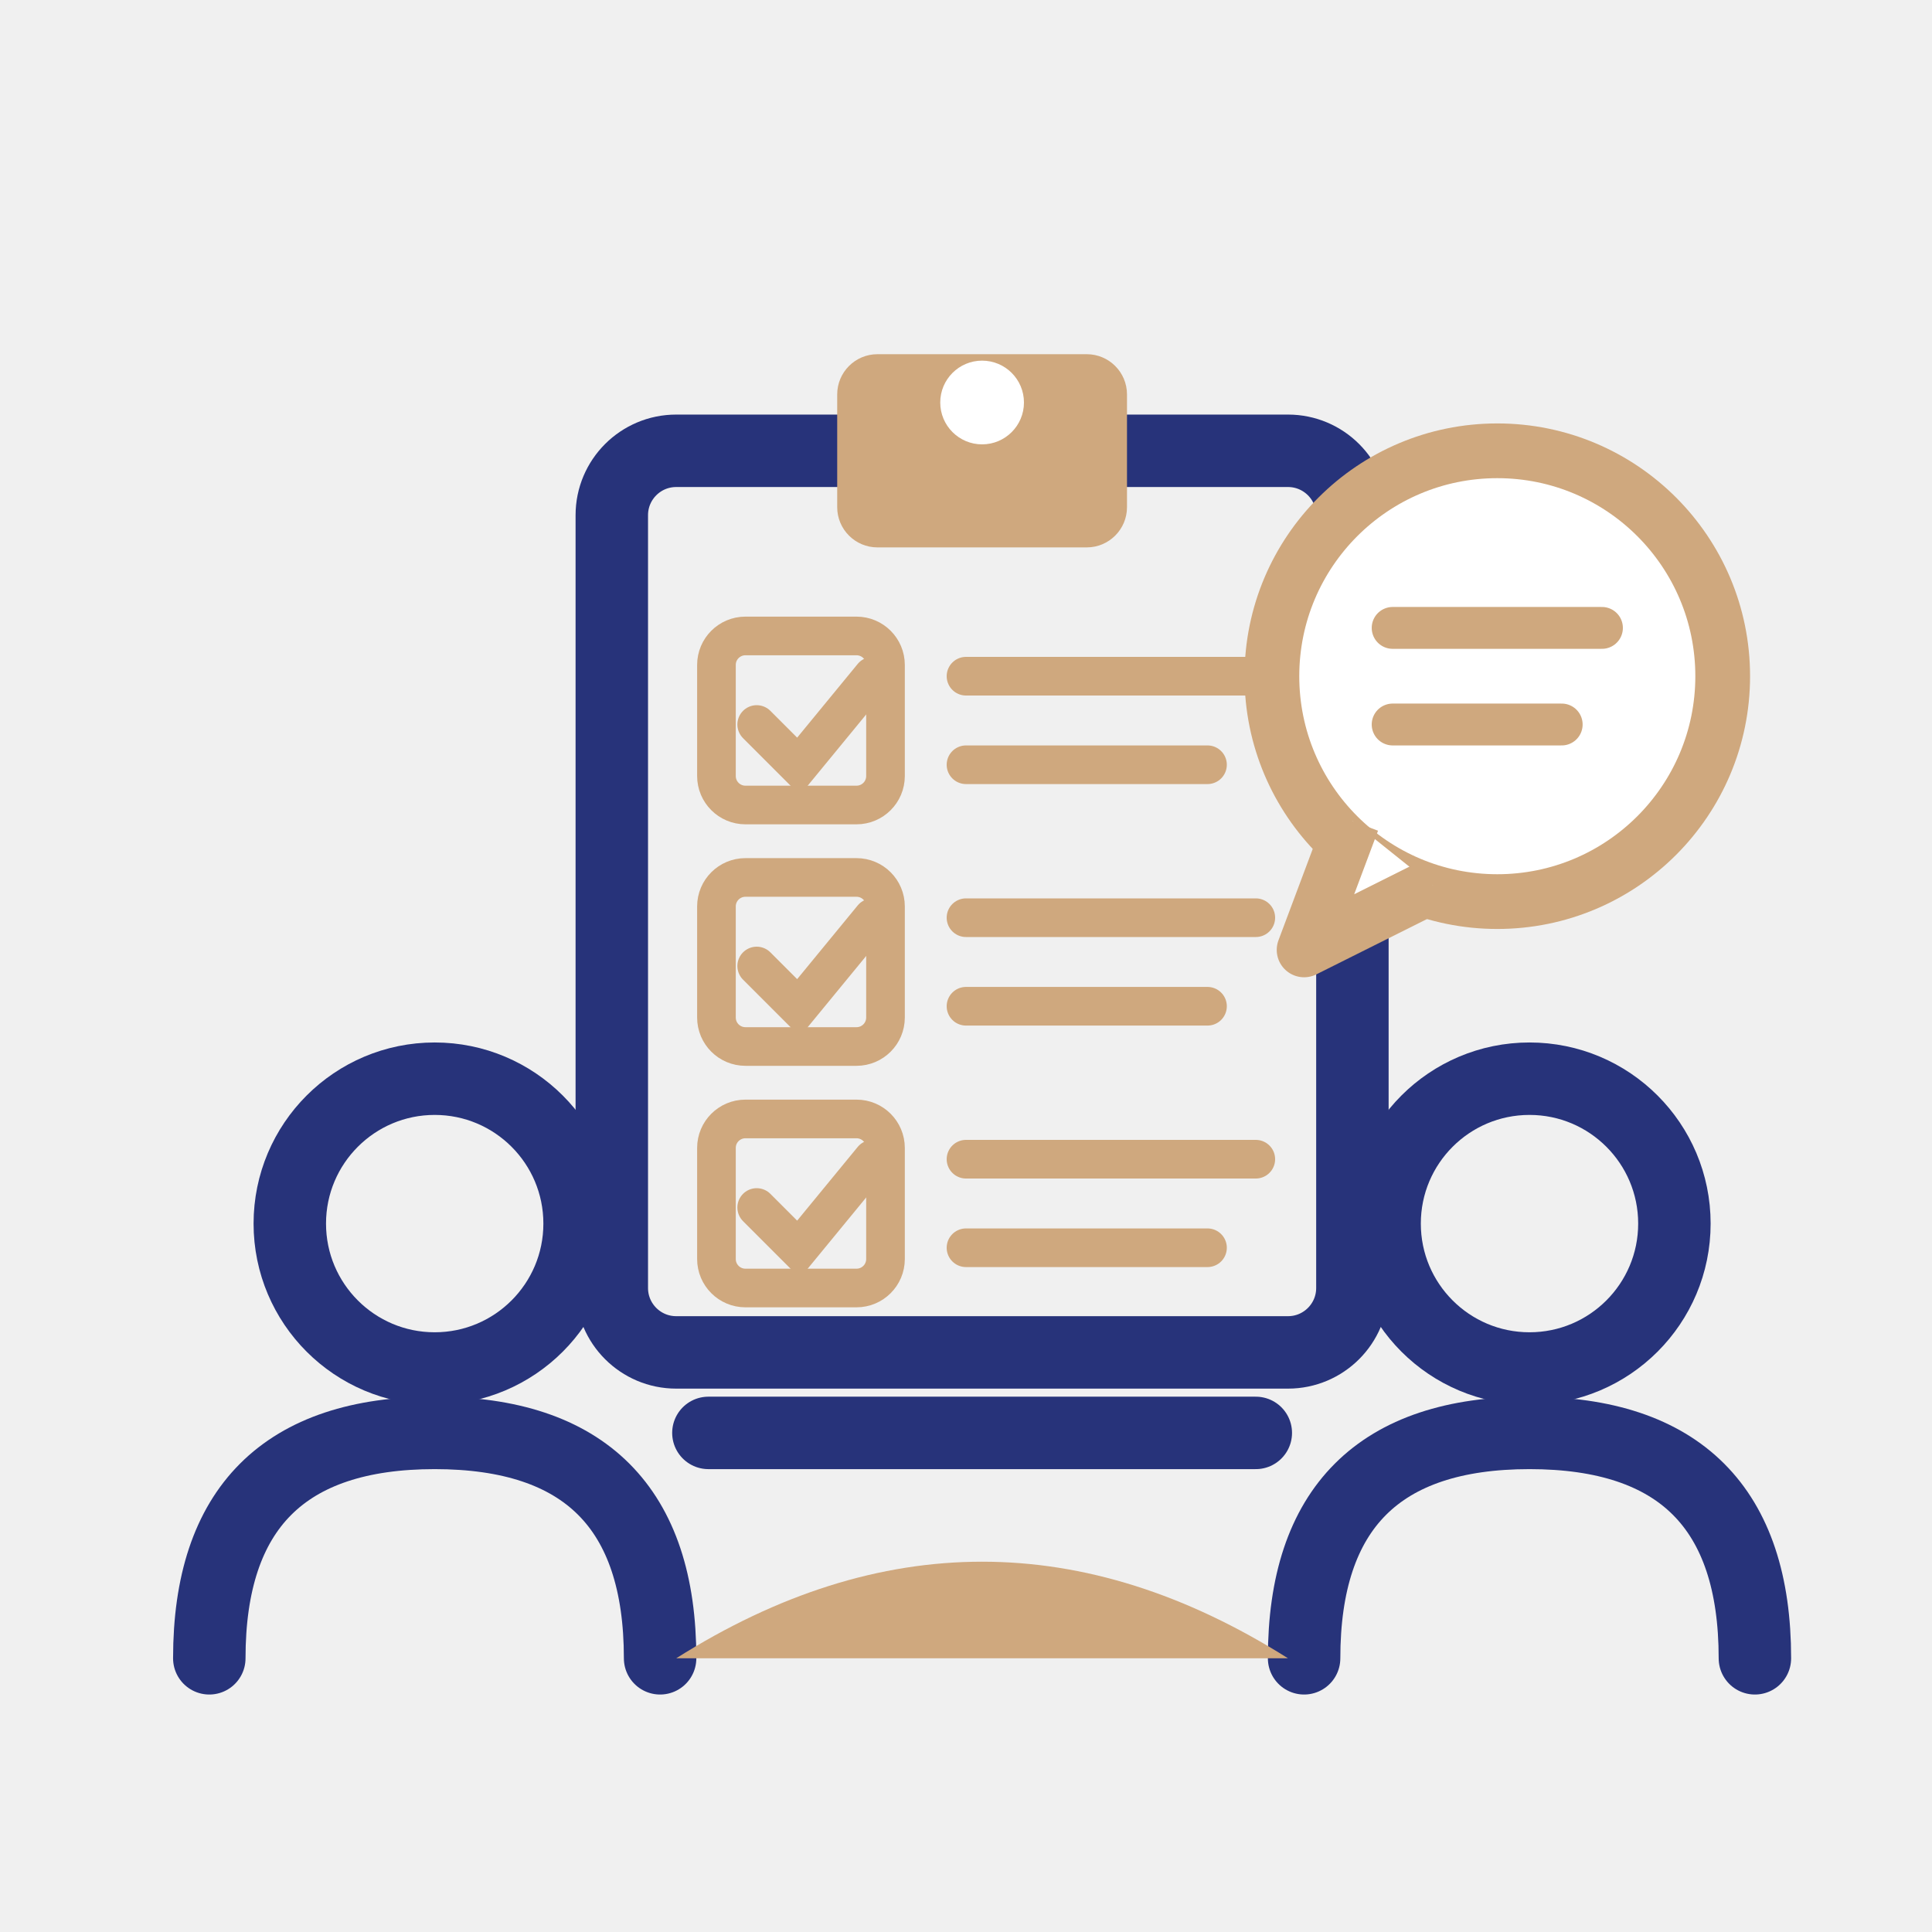
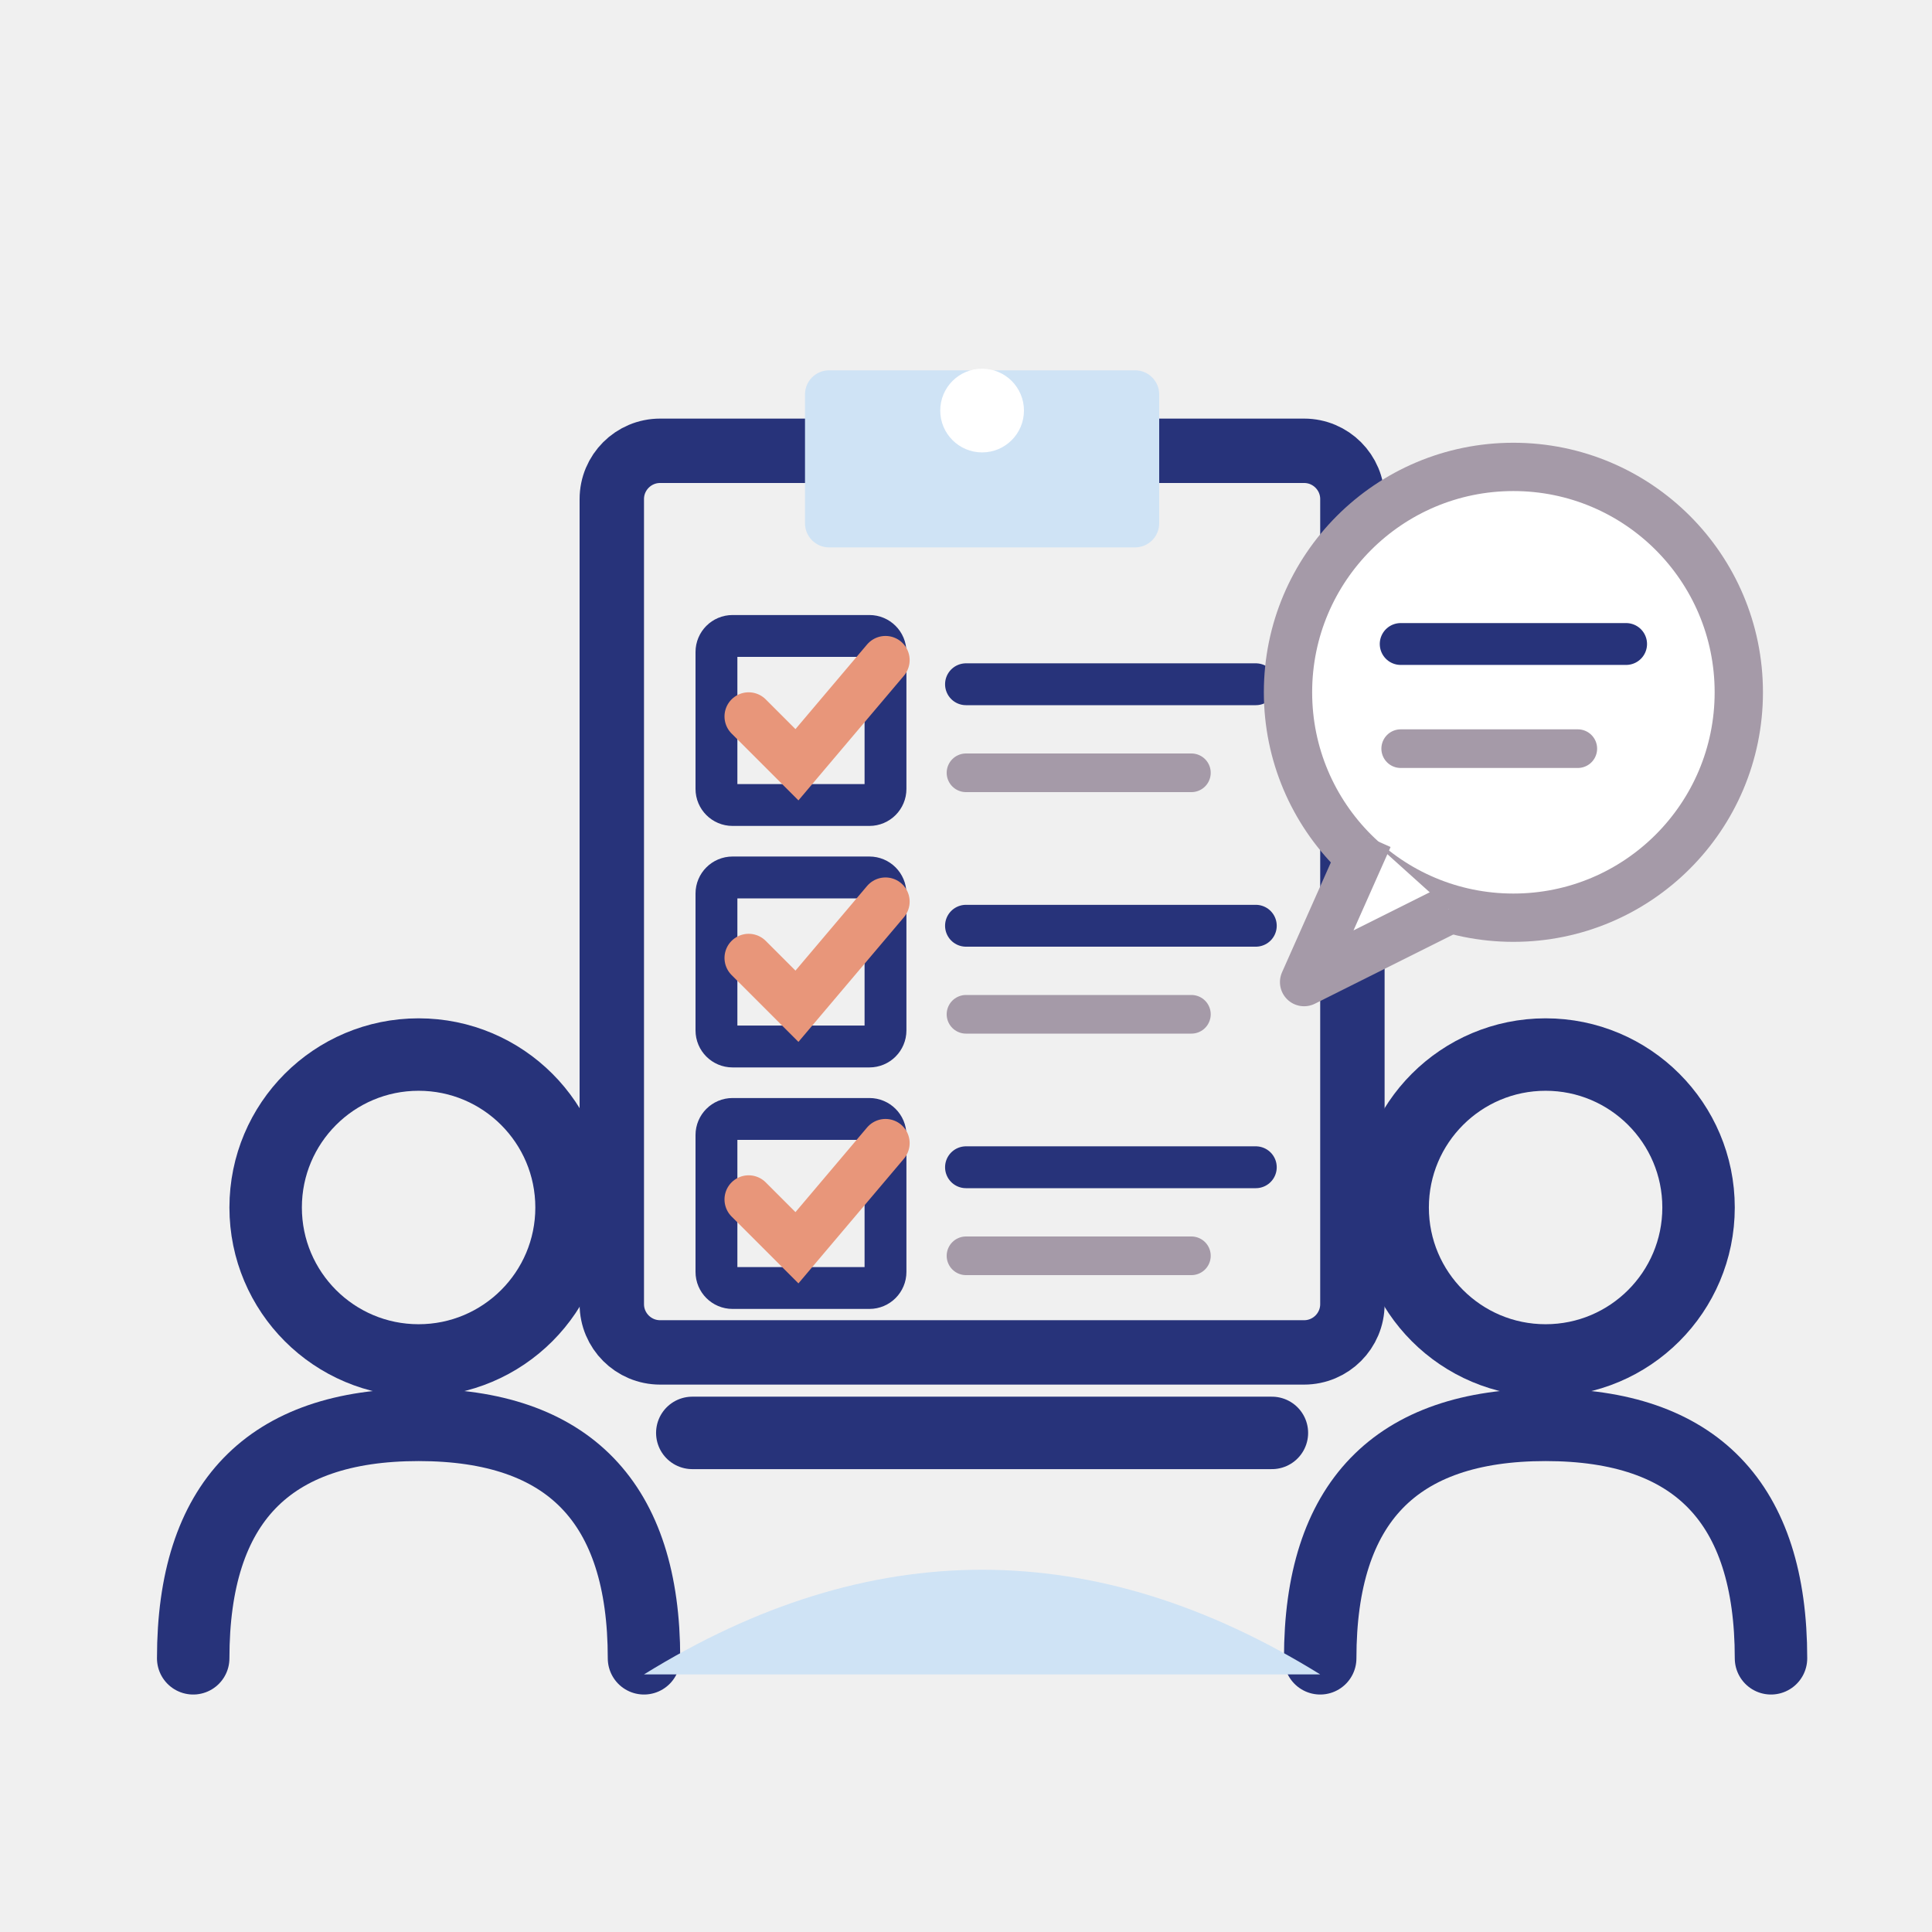
<svg xmlns="http://www.w3.org/2000/svg" viewBox="0 0 120 120">
-   <rect x="38" y="28" width="46" height="56" rx="4" fill="none" stroke="#27337a" stroke-width="4.5" />
-   <rect x="52" y="22" width="18" height="12" rx="2.5" fill="#cfa87e" />
-   <circle cx="61" cy="25" r="2.6" fill="#fff" />
-   <g stroke="#cfa87e" fill="none" stroke-width="2.4" stroke-linecap="round">
-     <rect x="44.5" y="39.5" width="10.5" height="10.5" rx="1.8" />
-     <path d="M47 45 l2.6 2.6 4.6 -5.6" />
-     <line x1="60" y1="42" x2="78" y2="42" />
-     <line x1="60" y1="47.5" x2="75" y2="47.5" />
-     <rect x="44.5" y="54.5" width="10.5" height="10.5" rx="1.8" />
-     <path d="M47 60 l2.6 2.6 4.6 -5.6" />
-     <line x1="60" y1="57" x2="78" y2="57" />
-     <line x1="60" y1="62.5" x2="75" y2="62.5" />
-     <rect x="44.5" y="69.5" width="10.5" height="10.5" rx="1.8" />
-     <path d="M47 75 l2.6 2.6 4.6 -5.6" />
-     <line x1="60" y1="72" x2="78" y2="72" />
-     <line x1="60" y1="77.5" x2="75" y2="77.5" />
+   <rect x="38" y="28" width="46" height="56" rx="3" fill="none" stroke="#27337a" stroke-width="4" />
+   <rect x="50" y="23" width="22" height="11" rx="1.5" fill="#cfe3f5" />
+   <circle cx="61" cy="25.5" r="2.6" fill="#fff" />
+   <g fill="none" stroke-linecap="round">
+     <g stroke="#27337a" stroke-width="2.6">
+       <rect x="44.5" y="39.5" width="10.5" height="10.5" rx="1" />
+       <rect x="44.5" y="54.5" width="10.5" height="10.5" rx="1" />
+       <rect x="44.5" y="69.5" width="10.5" height="10.5" rx="1" />
+       <line x1="60" y1="42.5" x2="78" y2="42.5" />
+       <line x1="60" y1="57.5" x2="78" y2="57.5" />
+       <line x1="60" y1="72.5" x2="78" y2="72.5" />
+     </g>
+     <g stroke="#e8967a" stroke-width="3">
+       <path d="M46.5 44.5 l3 3 5.5 -6.5" />
+       <path d="M46.5 59.5 l3 3 5.5 -6.5" />
+       <path d="M46.5 74.5 l3 3 5.5 -6.5" />
+     </g>
+     <g stroke="#a59aa8" stroke-width="2.4">
+       <line x1="60" y1="48" x2="74" y2="48" />
+       <line x1="60" y1="63" x2="74" y2="63" />
+       <line x1="60" y1="78" x2="74" y2="78" />
+     </g>
  </g>
-   <circle cx="93" cy="42" r="14" fill="#fff" stroke="#cfa87e" stroke-width="3.4" />
-   <path d="M84 51 l-3 8 8 -4" fill="#fff" stroke="#cfa87e" stroke-width="3.4" stroke-linejoin="round" />
-   <g stroke="#cfa87e" stroke-width="2.6" stroke-linecap="round">
-     <line x1="86.5" y1="39" x2="99.5" y2="39" />
-     <line x1="86.5" y1="45" x2="97" y2="45" />
+   <circle cx="94" cy="43" r="14" fill="#fff" stroke="#a59aa8" stroke-width="3" />
+   <path d="M85 52 l-4 9 9 -4.5" fill="#fff" stroke="#a59aa8" stroke-width="3" stroke-linejoin="round" />
+   <line x1="87" y1="40" x2="101" y2="40" stroke="#27337a" stroke-width="2.6" stroke-linecap="round" />
+   <line x1="87" y1="46.5" x2="98" y2="46.5" stroke="#a59aa8" stroke-width="2.4" stroke-linecap="round" />
+   <g fill="none" stroke="#27337a" stroke-width="4.5" stroke-linecap="round">
+     <circle cx="26" cy="75" r="9.5" />
+     <path d="M12 103 q0 -14.5 14 -14.5 q14 0 14 14.5" />
+     <circle cx="96" cy="75" r="9.5" />
+     <path d="M82 103 q0 -14.5 14 -14.5 q14 0 14 14.5" />
+     <line x1="43" y1="89" x2="79" y2="89" />
  </g>
-   <g fill="none" stroke="#27337a" stroke-width="4.5" stroke-linecap="round">
-     <circle cx="27" cy="76" r="9" />
-     <path d="M13 103 q0 -14 14 -14 q14 0 14 14" />
-     <circle cx="95" cy="76" r="9" />
-     <path d="M81 103 q0 -14 14 -14 q14 0 14 14" />
-     <line x1="44" y1="89" x2="78" y2="89" />
-   </g>
-   <path d="M42 103 q19 -12 38 0 z" fill="#cfa87e" />
+   <path d="M40 104 q21 -13 42 0 z" fill="#cfe3f5" />
</svg>
